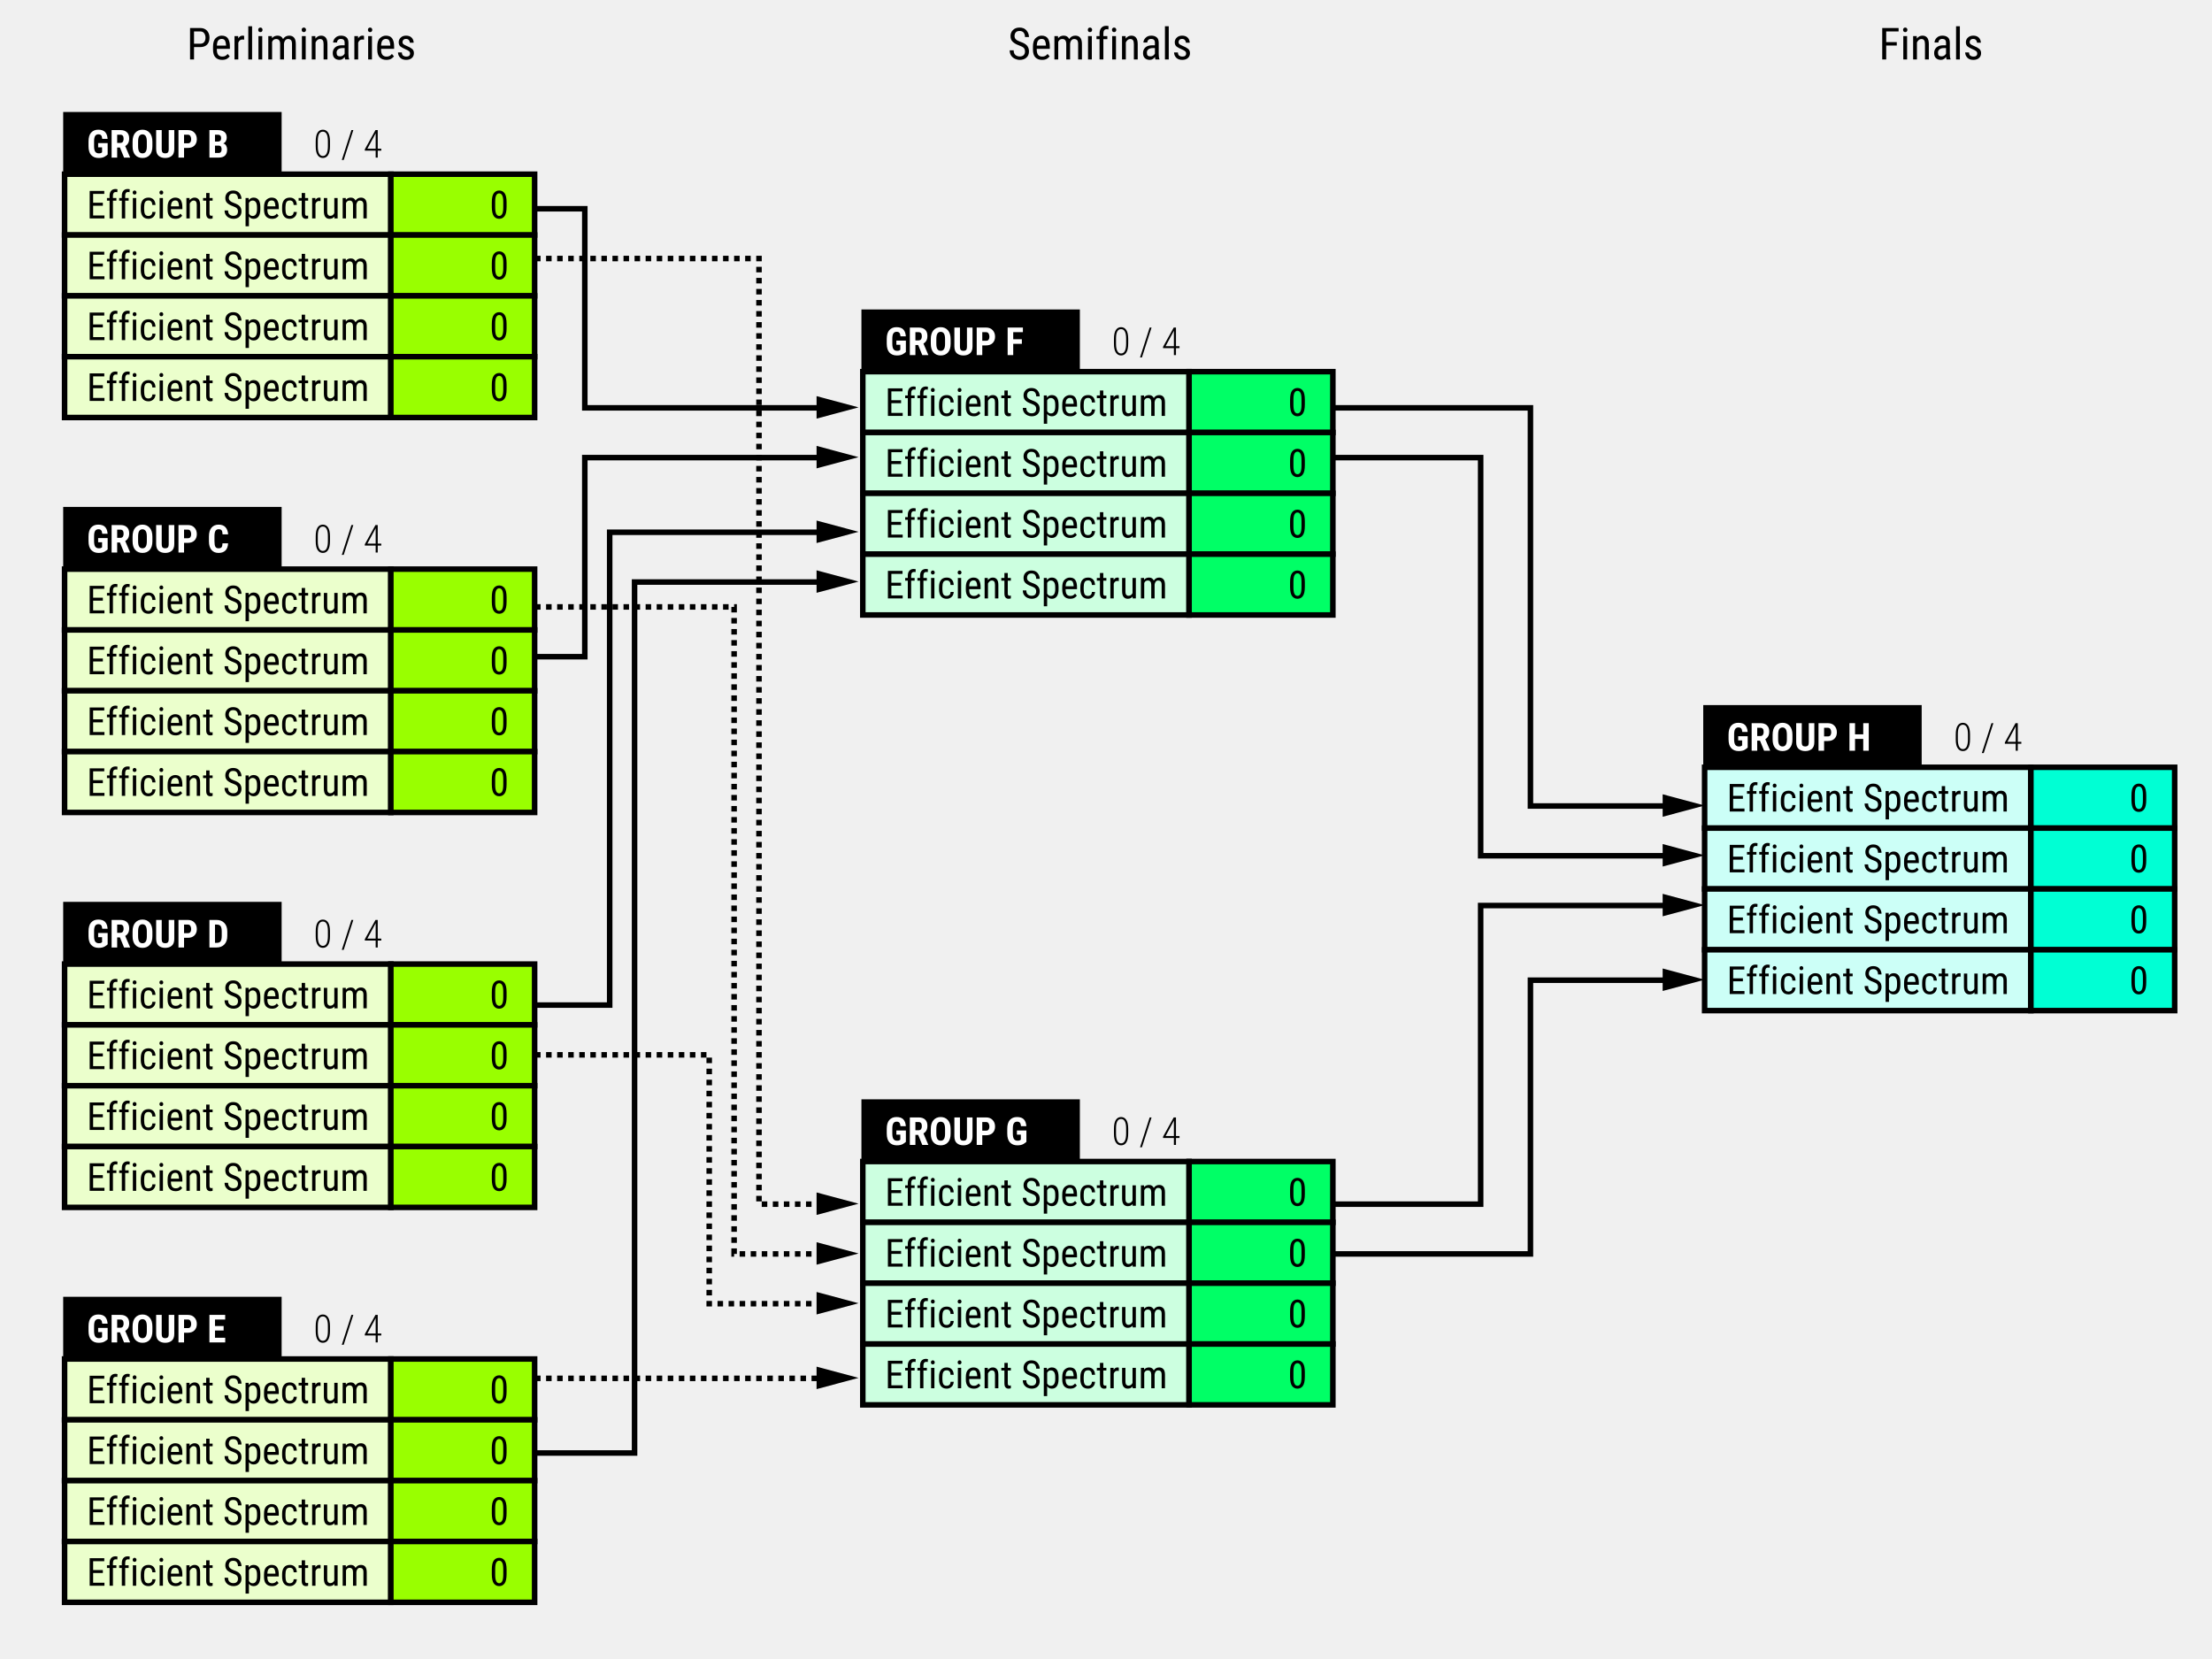
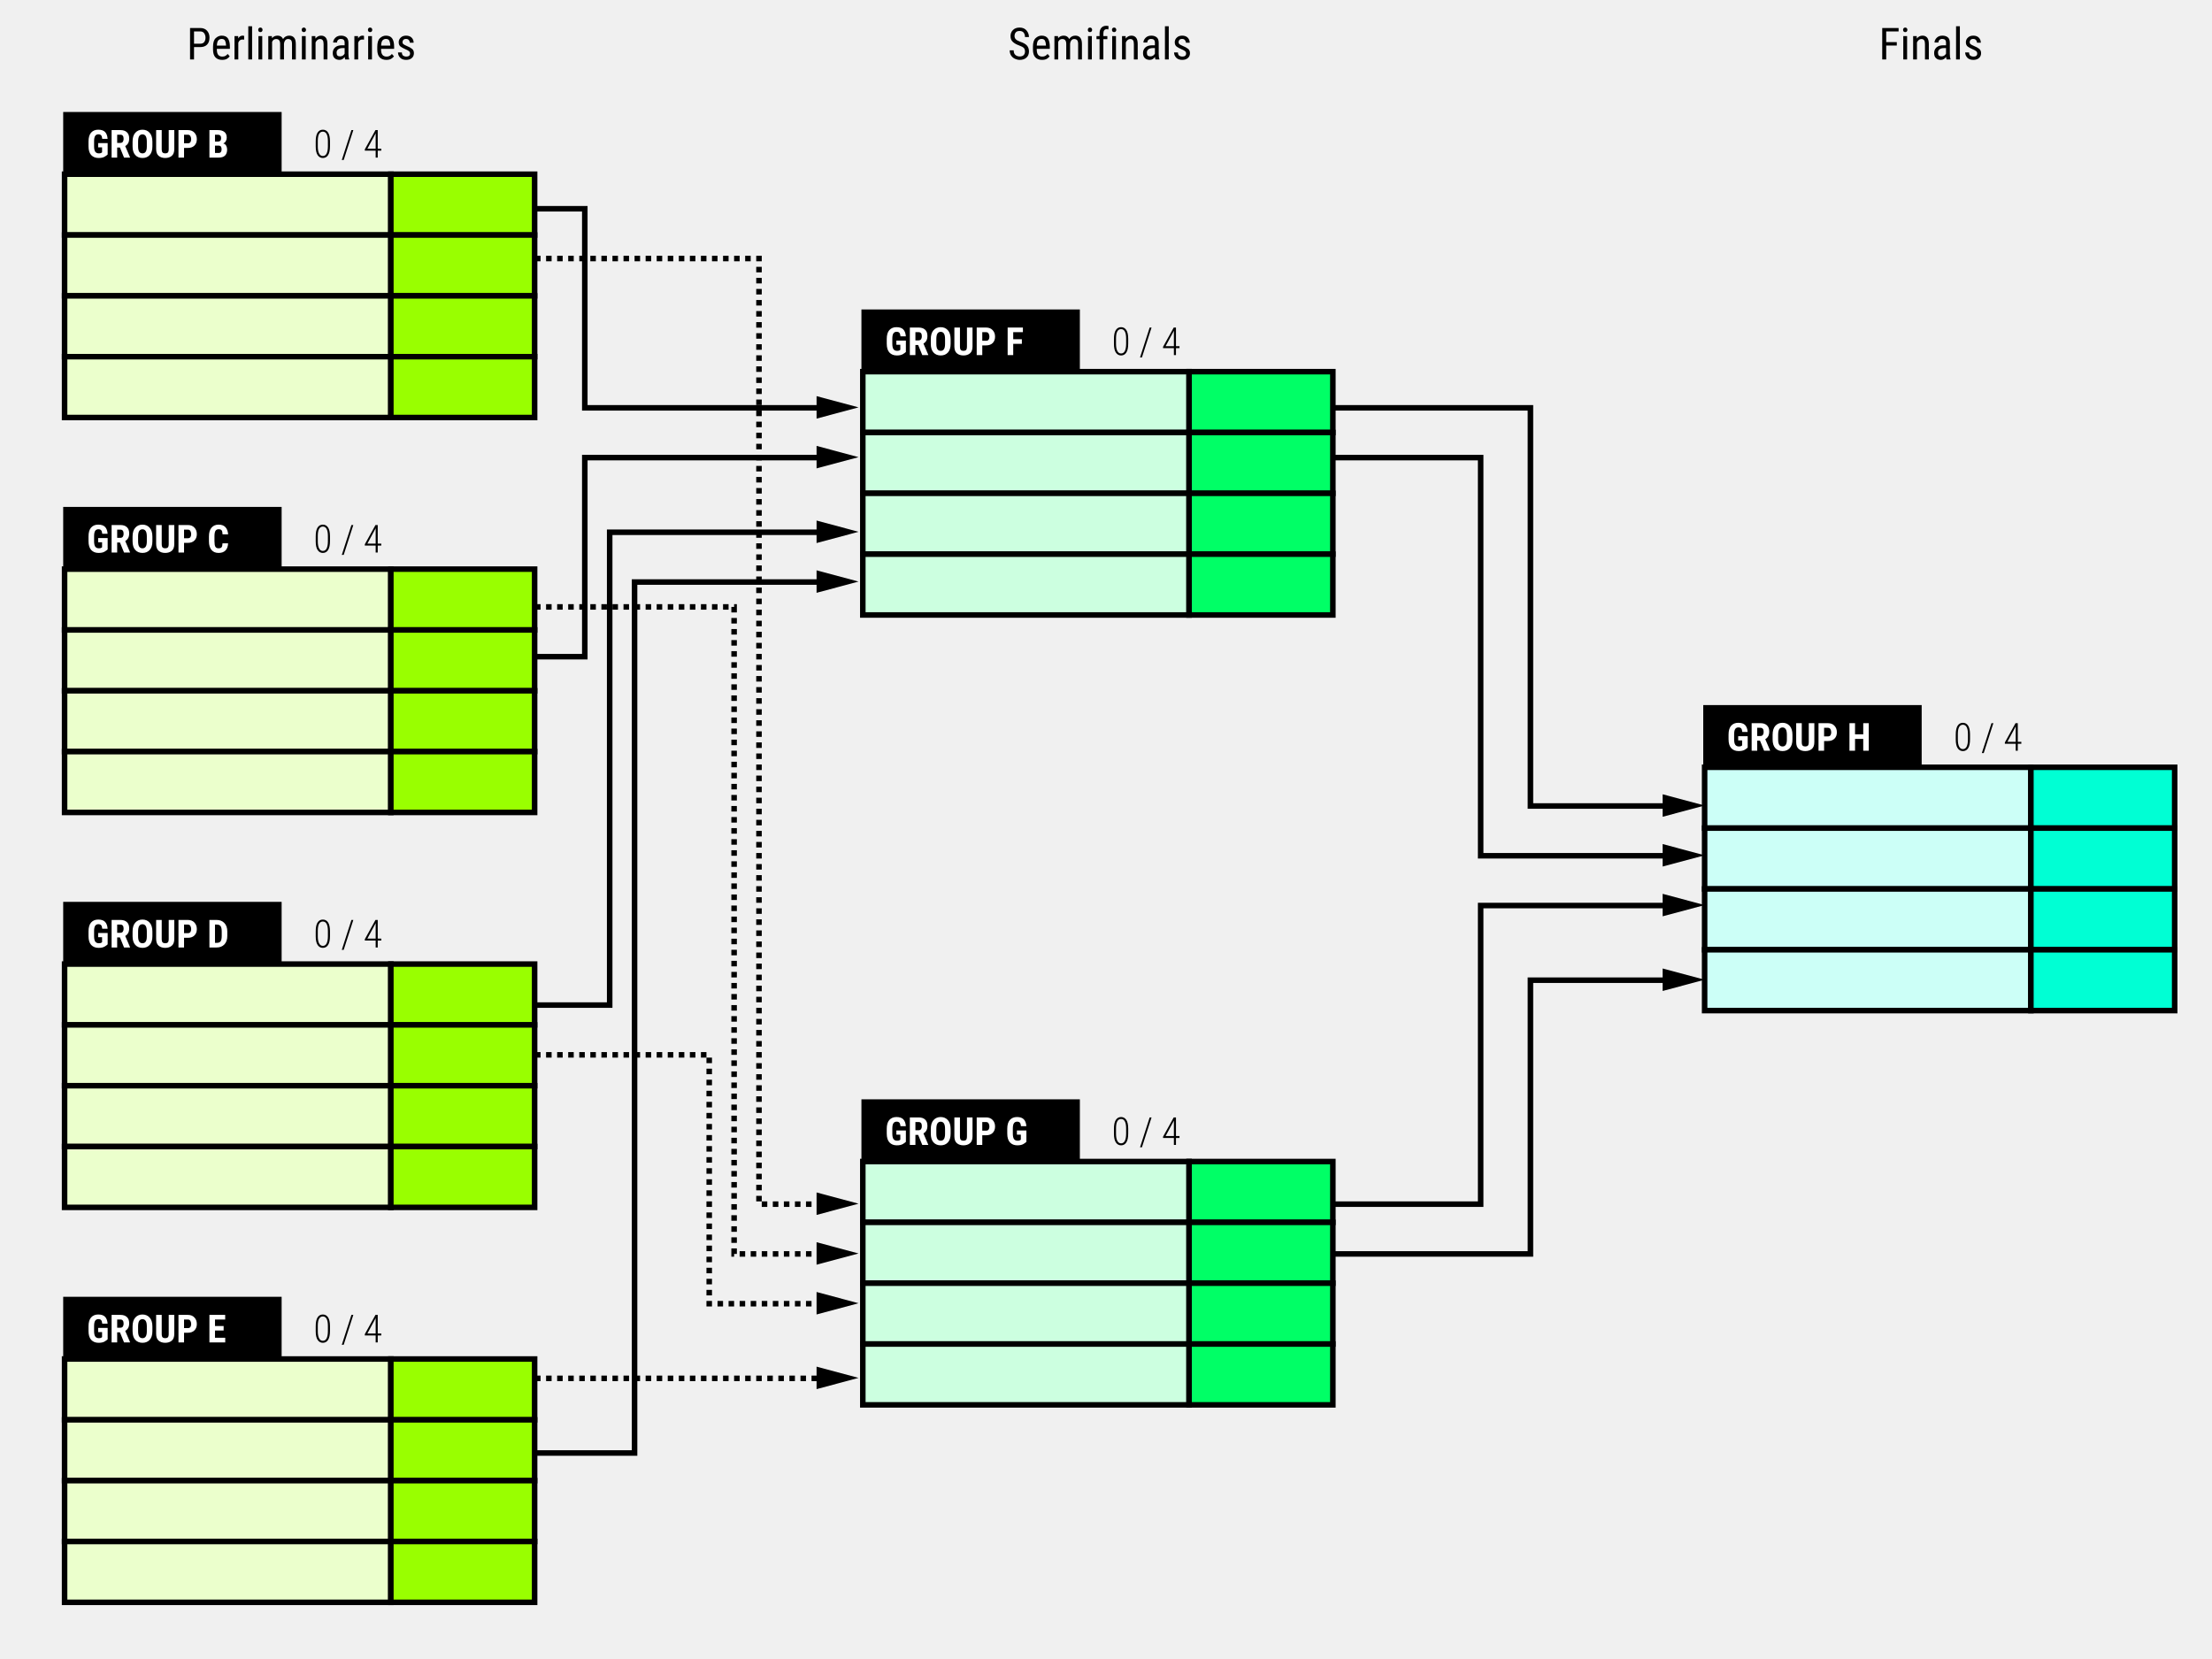
<svg xmlns="http://www.w3.org/2000/svg" xmlns:html="http://www.w3.org/1999/xhtml" version="1.1" id="comp-svg" x="0px" y="0px" width="800px" height="600px" viewBox="0 0 800 600" enable-background="new 0 0 800 600" xml:space="preserve">
  <html:link href="http://fonts.googleapis.com/css?family=Roboto+Condensed:400,700,300" type="text/css" rel="stylesheet">
	</html:link>
  <style type="text/css">
    .stage{font-family:'Roboto Condensed'; font-weight: 400; font-size:16px;}
    .group{font-family:'Roboto Condensed'; font-weight: 700; fill:#FFFFFF; font-size:14px;}
    .group-box{stroke:#000000; fill:#000000;}
    .progress{font-family:'Roboto Condensed';font-size:14px; font-weight:300;}
    .score{font-family:'Roboto Condensed';font-size:14px; font-weight:400; text-align:end; text-anchor:end;}
    .team{font-family:'Roboto Condensed';font-size:14px; font-weight:400;}
    .team-box-preliminaries{fill:#99FF00;stroke:#000000;stroke-width:2;}
    .score-box-preliminaries{fill:#EBFFCC;stroke:#000000;stroke-width:2;}
    .team-box-semifinals{fill:#CCFFE0;stroke:#000000;stroke-width:2;}
    .score-box-semifinals{fill:#00FF66;stroke:#000000;stroke-width:2;}
    .team-box-finals{fill:#CCFFF7;stroke:#000000;stroke-width:2;}
    .score-box-finals{fill:#00FFD4;stroke:#000000;stroke-width:2;}
    .flow-solid{fill:none;stroke:#000000;stroke-width:2;}
</style>
  <text transform="matrix(1 0 0 1 67.5 21.5)" class="stage">Perliminaries</text>
  <text transform="matrix(1 0 0 1 364.5 21.5)" class="stage">Semifinals</text>
  <text transform="matrix(1 0 0 1 679.5 21.5)" class="stage">Finals</text>
  <g id="group_b">
    <rect x="23.355" y="41" stroke="#000000" width="78" height="22" />
    <text transform="matrix(1 0 0 1 31.3555 57)" class="group">GROUP B</text>
    <text id="group_b_progress" transform="matrix(1 0 0 1 113.3555 57)" class="progress">0 / 4</text>
    <rect x="23.355" y="63" class="score-box-preliminaries" width="118" height="22" />
-     <text id="group_b_team1" transform="matrix(1 0 0 1 31.3555 79)" class="team">Efficient Spectrum</text>
+     <text id="group_b_team0" transform="matrix(1 0 0 1 31.3555 79)" class="team" />
    <rect x="141.355" y="63" class="team-box-preliminaries" width="52" height="22" />
-     <text id="group_b_score1" transform="matrix(1 0 0 1 184 79)" class="score">0</text>
+     <text id="group_b_score0" transform="matrix(1 0 0 1 184 79)" class="score" />
    <rect x="23.355" y="85" class="score-box-preliminaries" width="118" height="22" />
-     <text id="group_b_team2" transform="matrix(1 0 0 1 31.3555 101)" class="team">Efficient Spectrum</text>
+     <text id="group_b_team1" transform="matrix(1 0 0 1 31.3555 101)" class="team" />
    <rect x="141.355" y="85" class="team-box-preliminaries" width="52" height="22" />
-     <text id="group_b_score2" transform="matrix(1 0 0 1 184 101)" class="score">0</text>
+     <text id="group_b_score1" transform="matrix(1 0 0 1 184 101)" class="score" />
    <rect x="23.355" y="107" class="score-box-preliminaries" width="118" height="22" />
-     <text id="group_b_team3" transform="matrix(1 0 0 1 31.3555 123)" class="team">Efficient Spectrum</text>
+     <text id="group_b_team2" transform="matrix(1 0 0 1 31.3555 123)" class="team" />
    <rect x="141.355" y="107" class="team-box-preliminaries" width="52" height="22" />
-     <text id="group_b_score3" transform="matrix(1 0 0 1 184 123)" class="score">0</text>
+     <text id="group_b_score2" transform="matrix(1 0 0 1 184 123)" class="score" />
    <rect x="23.355" y="129" class="score-box-preliminaries" width="118" height="22" />
-     <text id="group_b_team4" transform="matrix(1 0 0 1 31.3555 145)" class="team">Efficient Spectrum</text>
+     <text id="group_b_team3" transform="matrix(1 0 0 1 31.3555 145)" class="team" />
    <rect x="141.355" y="129" class="team-box-preliminaries" width="52" height="22" />
-     <text id="group_b_score4" transform="matrix(1 0 0 1 184 145)" class="score">0</text>
+     <text id="group_b_score3" transform="matrix(1 0 0 1 184 145)" class="score" />
  </g>
  <g id="group_c">
    <rect x="23.355" y="183.833" stroke="#000000" width="78" height="22" />
    <text transform="matrix(1 0 0 1 31.3555 199.833)" class="group">GROUP C</text>
    <text id="group_c_progress" transform="matrix(1 0 0 1 113.3555 199.833)" class="progress">0 / 4</text>
    <rect x="23.355" y="205.833" class="score-box-preliminaries" width="118" height="22" />
-     <text id="group_c_team1" transform="matrix(1 0 0 1 31.3555 221.833)" class="team">Efficient Spectrum</text>
+     <text id="group_c_team0" transform="matrix(1 0 0 1 31.3555 221.833)" class="team" />
    <rect x="141.355" y="205.833" class="team-box-preliminaries" width="52" height="22" />
-     <text id="group_c_score1" transform="matrix(1 0 0 1 184 221.833)" class="score">0</text>
+     <text id="group_c_score0" transform="matrix(1 0 0 1 184 221.833)" class="score" />
    <rect x="23.355" y="227.833" class="score-box-preliminaries" width="118" height="22" />
-     <text id="group_c_team2" transform="matrix(1 0 0 1 31.3555 243.833)" class="team">Efficient Spectrum</text>
+     <text id="group_c_team1" transform="matrix(1 0 0 1 31.3555 243.833)" class="team" />
    <rect x="141.355" y="227.833" class="team-box-preliminaries" width="52" height="22" />
-     <text id="group_c_score2" transform="matrix(1 0 0 1 184 243.833)" class="score">0</text>
+     <text id="group_c_score1" transform="matrix(1 0 0 1 184 243.833)" class="score" />
    <rect x="23.355" y="249.833" class="score-box-preliminaries" width="118" height="22" />
-     <text id="group_c_team3" transform="matrix(1 0 0 1 31.3555 265.833)" class="team">Efficient Spectrum</text>
+     <text id="group_c_team2" transform="matrix(1 0 0 1 31.3555 265.833)" class="team" />
    <rect x="141.355" y="249.833" class="team-box-preliminaries" width="52" height="22" />
-     <text id="group_c_score3" transform="matrix(1 0 0 1 184 265.833)" class="score">0</text>
+     <text id="group_c_score2" transform="matrix(1 0 0 1 184 265.833)" class="score" />
    <rect x="23.355" y="271.833" class="score-box-preliminaries" width="118" height="22" />
-     <text id="group_c_team4" transform="matrix(1 0 0 1 31.3555 287.833)" class="team">Efficient Spectrum</text>
+     <text id="group_c_team3" transform="matrix(1 0 0 1 31.3555 287.833)" class="team" />
    <rect x="141.355" y="271.833" class="team-box-preliminaries" width="52" height="22" />
-     <text id="group_c_score4" transform="matrix(1 0 0 1 184 287.833)" class="score">0</text>
+     <text id="group_c_score3" transform="matrix(1 0 0 1 184 287.833)" class="score" />
  </g>
  <g id="group_d">
    <rect x="23.355" y="326.667" stroke="#000000" width="78" height="22" />
    <text transform="matrix(1 0 0 1 31.3555 342.667)" class="group">GROUP D</text>
    <text id="group_d_progress" transform="matrix(1 0 0 1 113.3555 342.667)" class="progress">0 / 4</text>
    <rect x="23.355" y="348.667" class="score-box-preliminaries" width="118" height="22" />
-     <text id="group_d_team1" transform="matrix(1 0 0 1 31.3555 364.667)" class="team">Efficient Spectrum</text>
+     <text id="group_d_team0" transform="matrix(1 0 0 1 31.3555 364.667)" class="team" />
    <rect x="141.355" y="348.667" class="team-box-preliminaries" width="52" height="22" />
-     <text id="group_d_score1" transform="matrix(1 0 0 1 184 364.667)" class="score">0</text>
+     <text id="group_d_score0" transform="matrix(1 0 0 1 184 364.667)" class="score" />
    <rect x="23.355" y="370.667" class="score-box-preliminaries" width="118" height="22" />
-     <text id="group_d_team2" transform="matrix(1 0 0 1 31.3555 386.667)" class="team">Efficient Spectrum</text>
+     <text id="group_d_team1" transform="matrix(1 0 0 1 31.3555 386.667)" class="team" />
    <rect x="141.355" y="370.667" class="team-box-preliminaries" width="52" height="22" />
-     <text id="group_d_score2" transform="matrix(1 0 0 1 184 386.667)" class="score">0</text>
+     <text id="group_d_score1" transform="matrix(1 0 0 1 184 386.667)" class="score" />
    <rect x="23.355" y="392.667" class="score-box-preliminaries" width="118" height="22" />
-     <text id="group_d_team3" transform="matrix(1 0 0 1 31.3555 408.667)" class="team">Efficient Spectrum</text>
+     <text id="group_d_team2" transform="matrix(1 0 0 1 31.3555 408.667)" class="team" />
    <rect x="141.355" y="392.667" class="team-box-preliminaries" width="52" height="22" />
-     <text id="group_d_score3" transform="matrix(1 0 0 1 184 408.667)" class="score">0</text>
+     <text id="group_d_score2" transform="matrix(1 0 0 1 184 408.667)" class="score" />
    <rect x="23.355" y="414.667" class="score-box-preliminaries" width="118" height="22" />
-     <text id="group_d_team4" transform="matrix(1 0 0 1 31.3555 430.667)" class="team">Efficient Spectrum</text>
+     <text id="group_d_team3" transform="matrix(1 0 0 1 31.3555 430.667)" class="team" />
    <rect x="141.355" y="414.667" class="team-box-preliminaries" width="52" height="22" />
-     <text id="group_d_score4" transform="matrix(1 0 0 1 184 430.667)" class="score">0</text>
+     <text id="group_d_score3" transform="matrix(1 0 0 1 184 430.667)" class="score" />
  </g>
  <g id="group_e">
    <rect x="23.355" y="469.5" stroke="#000000" width="78" height="22" />
    <text transform="matrix(1 0 0 1 31.3555 485.5)" class="group">GROUP E</text>
    <text id="group_e_progress" transform="matrix(1 0 0 1 113.3555 485.5)" class="progress">0 / 4</text>
    <rect x="23.355" y="491.5" class="score-box-preliminaries" width="118" height="22" />
-     <text id="group_e_team1" transform="matrix(1 0 0 1 31.3555 507.5)" class="team">Efficient Spectrum</text>
+     <text id="group_e_team0" transform="matrix(1 0 0 1 31.3555 507.5)" class="team" />
    <rect x="141.355" y="491.5" class="team-box-preliminaries" width="52" height="22" />
-     <text id="group_e_score1" transform="matrix(1 0 0 1 184 507.5)" class="score">0</text>
+     <text id="group_e_score0" transform="matrix(1 0 0 1 184 507.5)" class="score" />
    <rect x="23.355" y="513.5" class="score-box-preliminaries" width="118" height="22" />
-     <text id="group_e_team2" transform="matrix(1 0 0 1 31.3555 529.5)" class="team">Efficient Spectrum</text>
+     <text id="group_e_team1" transform="matrix(1 0 0 1 31.3555 529.5)" class="team" />
    <rect x="141.355" y="513.5" class="team-box-preliminaries" width="52" height="22" />
-     <text id="group_e_score2" transform="matrix(1 0 0 1 184 529.5)" class="score">0</text>
+     <text id="group_e_score1" transform="matrix(1 0 0 1 184 529.5)" class="score" />
    <rect x="23.355" y="535.5" class="score-box-preliminaries" width="118" height="22" />
-     <text id="group_e_team3" transform="matrix(1 0 0 1 31.3555 551.5)" class="team">Efficient Spectrum</text>
+     <text id="group_e_team2" transform="matrix(1 0 0 1 31.3555 551.5)" class="team" />
    <rect x="141.355" y="535.5" class="team-box-preliminaries" width="52" height="22" />
-     <text id="group_e_score3" transform="matrix(1 0 0 1 184 551.5)" class="score">0</text>
+     <text id="group_e_score2" transform="matrix(1 0 0 1 184 551.5)" class="score" />
    <rect x="23.355" y="557.5" class="score-box-preliminaries" width="118" height="22" />
-     <text id="group_e_team4" transform="matrix(1 0 0 1 31.3555 573.5)" class="team">Efficient Spectrum</text>
+     <text id="group_e_team3" transform="matrix(1 0 0 1 31.3555 573.5)" class="team" />
    <rect x="141.355" y="557.5" class="team-box-preliminaries" width="52" height="22" />
-     <text id="group_e_score4" transform="matrix(1 0 0 1 184 573.5)" class="score">0</text>
+     <text id="group_e_score3" transform="matrix(1 0 0 1 184 573.5)" class="score" />
  </g>
  <g id="group_f">
    <rect x="312.047" y="112.417" stroke="#000000" width="78" height="22" />
    <text transform="matrix(1 0 0 1 320.0469 128.417)" class="group">GROUP F</text>
    <text id="group_f_progress" transform="matrix(1 0 0 1 402.0469 128.417)" class="progress">0 / 4</text>
    <rect x="312.047" y="134.417" class="team-box-semifinals" width="118" height="22" />
-     <text id="group_f_team1" transform="matrix(1 0 0 1 320.0469 150.417)" class="team">Efficient Spectrum</text>
+     <text id="group_f_team0" transform="matrix(1 0 0 1 320.0469 150.417)" class="team" />
    <rect x="430.047" y="134.417" class="score-box-semifinals" width="52" height="22" />
-     <text id="group_f_score1" transform="matrix(1 0 0 1 472.7 150.417)" class="score">0</text>
+     <text id="group_f_score0" transform="matrix(1 0 0 1 472.7 150.417)" class="score" />
    <rect x="312.047" y="156.417" class="team-box-semifinals" width="118" height="22" />
-     <text id="group_f_team2" transform="matrix(1 0 0 1 320.0469 172.417)" class="team">Efficient Spectrum</text>
+     <text id="group_f_team1" transform="matrix(1 0 0 1 320.0469 172.417)" class="team" />
    <rect x="430.047" y="156.417" class="score-box-semifinals" width="52" height="22" />
-     <text id="group_f_score2" transform="matrix(1 0 0 1 472.7 172.417)" class="score">0</text>
+     <text id="group_f_score1" transform="matrix(1 0 0 1 472.7 172.417)" class="score" />
    <rect x="312.047" y="178.417" class="team-box-semifinals" width="118" height="22" />
-     <text id="group_f_team3" transform="matrix(1 0 0 1 320.0469 194.417)" class="team">Efficient Spectrum</text>
+     <text id="group_f_team2" transform="matrix(1 0 0 1 320.0469 194.417)" class="team" />
    <rect x="430.047" y="178.417" class="score-box-semifinals" width="52" height="22" />
-     <text id="group_f_score3" transform="matrix(1 0 0 1 472.7 194.417)" class="score">0</text>
+     <text id="group_f_score2" transform="matrix(1 0 0 1 472.7 194.417)" class="score" />
    <rect x="312.047" y="200.417" class="team-box-semifinals" width="118" height="22" />
-     <text id="group_f_team4" transform="matrix(1 0 0 1 320.0469 216.417)" class="team">Efficient Spectrum</text>
+     <text id="group_f_team3" transform="matrix(1 0 0 1 320.0469 216.417)" class="team" />
    <rect x="430.047" y="200.417" class="score-box-semifinals" width="52" height="22" />
-     <text id="group_f_score4" transform="matrix(1 0 0 1 472.7 216.417)" class="score">0</text>
+     <text id="group_f_score3" transform="matrix(1 0 0 1 472.7 216.417)" class="score" />
  </g>
  <g id="group_g">
    <rect x="312.047" y="398.084" stroke="#000000" width="78" height="22" />
    <text transform="matrix(1 0 0 1 320.0469 414.084)" class="group">GROUP G</text>
    <text id="group_g_progress" transform="matrix(1 0 0 1 402.0469 414.084)" class="progress">0 / 4</text>
    <rect x="312.047" y="420.084" class="team-box-semifinals" width="118" height="22" />
-     <text id="group_g_team1" transform="matrix(1 0 0 1 320.0469 436.084)" class="team">Efficient Spectrum</text>
+     <text id="group_g_team0" transform="matrix(1 0 0 1 320.0469 436.084)" class="team" />
    <rect x="430.047" y="420.084" class="score-box-semifinals" width="52" height="22" />
-     <text id="group_g_score1" transform="matrix(1 0 0 1 472.7 436.084)" class="score">0</text>
+     <text id="group_g_score0" transform="matrix(1 0 0 1 472.7 436.084)" class="score" />
    <rect x="312.047" y="442.084" class="team-box-semifinals" width="118" height="22" />
-     <text id="group_g_team2" transform="matrix(1 0 0 1 320.0469 458.084)" class="team">Efficient Spectrum</text>
+     <text id="group_g_team1" transform="matrix(1 0 0 1 320.0469 458.084)" class="team" />
    <rect x="430.047" y="442.084" class="score-box-semifinals" width="52" height="22" />
-     <text id="group_g_score2" transform="matrix(1 0 0 1 472.7 458.084)" class="score">0</text>
+     <text id="group_g_score1" transform="matrix(1 0 0 1 472.7 458.084)" class="score" />
    <rect x="312.047" y="464.084" class="team-box-semifinals" width="118" height="22" />
-     <text id="group_g_team3" transform="matrix(1 0 0 1 320.0469 480.084)" class="team">Efficient Spectrum</text>
+     <text id="group_g_team2" transform="matrix(1 0 0 1 320.0469 480.084)" class="team" />
    <rect x="430.047" y="464.084" class="score-box-semifinals" width="52" height="22" />
-     <text id="group_g_score3" transform="matrix(1 0 0 1 472.7 480.084)" class="score">0</text>
+     <text id="group_g_score2" transform="matrix(1 0 0 1 472.7 480.084)" class="score" />
    <rect x="312.047" y="486.084" class="team-box-semifinals" width="118" height="22" />
-     <text id="group_g_team4" transform="matrix(1 0 0 1 320.0469 502.084)" class="team">Efficient Spectrum</text>
+     <text id="group_g_team3" transform="matrix(1 0 0 1 320.0469 502.084)" class="team" />
    <rect x="430.047" y="486.084" class="score-box-semifinals" width="52" height="22" />
-     <text id="group_g_score4" transform="matrix(1 0 0 1 472.7 502.084)" class="score">0</text>
+     <text id="group_g_score3" transform="matrix(1 0 0 1 472.7 502.084)" class="score" />
  </g>
  <g id="group_h">
    <rect x="616.5" y="255.5" stroke="#000000" width="78" height="22" />
    <text transform="matrix(1 0 0 1 624.5 271.5)" class="group">GROUP H</text>
    <text id="group_h_progress" transform="matrix(1 0 0 1 706.5 271.5)" class="progress">0 / 4</text>
    <rect x="616.5" y="277.5" class="team-box-finals" width="118" height="22" />
-     <text id="group_h_team1" transform="matrix(1 0 0 1 624.5 293.5)" class="team">Efficient Spectrum</text>
+     <text id="group_h_team0" transform="matrix(1 0 0 1 624.5 293.5)" class="team" />
    <rect x="734.5" y="277.5" class="score-box-finals" width="52" height="22" />
-     <text id="group_h_score1" transform="matrix(1 0 0 1 777 293.5)" class="score">0</text>
+     <text id="group_h_score0" transform="matrix(1 0 0 1 777 293.5)" class="score" />
    <rect x="616.5" y="299.5" class="team-box-finals" width="118" height="22" />
-     <text id="group_h_team2" transform="matrix(1 0 0 1 624.5 315.5)" class="team">Efficient Spectrum</text>
+     <text id="group_h_team1" transform="matrix(1 0 0 1 624.5 315.5)" class="team" />
    <rect x="734.5" y="299.5" class="score-box-finals" width="52" height="22" />
-     <text id="group_h_score2" transform="matrix(1 0 0 1 777 315.5)" class="score">0</text>
+     <text id="group_h_score1" transform="matrix(1 0 0 1 777 315.5)" class="score" />
    <rect x="616.5" y="321.5" class="team-box-finals" width="118" height="22" />
-     <text id="group_h_team3" transform="matrix(1 0 0 1 624.5 337.5)" class="team">Efficient Spectrum</text>
+     <text id="group_h_team2" transform="matrix(1 0 0 1 624.5 337.5)" class="team" />
    <rect x="734.5" y="321.5" class="score-box-finals" width="52" height="22" />
-     <text id="group_h_score3" transform="matrix(1 0 0 1 777 337.5)" class="score">0</text>
+     <text id="group_h_score2" transform="matrix(1 0 0 1 777 337.5)" class="score" />
    <rect x="616.5" y="343.5" class="team-box-finals" width="118" height="22" />
-     <text id="group_h_team4" transform="matrix(1 0 0 1 624.5 359.5)" class="team">Efficient Spectrum</text>
+     <text id="group_h_team3" transform="matrix(1 0 0 1 624.5 359.5)" class="team" />
    <rect x="734.5" y="343.5" class="score-box-finals" width="52" height="22" />
-     <text id="group_h_score4" transform="matrix(1 0 0 1 777 359.5)" class="score">0</text>
+     <text id="group_h_score3" transform="matrix(1 0 0 1 777 359.5)" class="score" />
  </g>
  <g>
    <g>
      <polyline class="flow-solid" points="193.5,75.5 211.5,75.5 211.5,147.5 298.097,147.5   " />
      <g>
        <polygon points="295.323,151.396 310.5,147.332 295.323,143.262    " />
      </g>
    </g>
  </g>
  <g>
    <g>
      <polyline class="flow-solid" points="193.5,237.5 211.5,237.5 211.5,165.5 298.097,165.5   " />
      <g>
        <polygon points="295.323,169.396 310.5,165.332 295.323,161.262    " />
      </g>
    </g>
  </g>
  <g>
    <g>
      <polyline class="flow-solid" points="193.5,363.5 220.5,363.5 220.5,192.5 298.097,192.5   " />
      <g>
        <polygon points="295.323,196.396 310.5,192.332 295.323,188.262    " />
      </g>
    </g>
  </g>
  <g>
    <g>
      <polyline class="flow-solid" points="193.5,525.5 229.5,525.5 229.5,210.5 298.097,210.5   " />
      <g>
        <polygon points="295.323,214.396 310.5,210.332 295.323,206.262    " />
      </g>
    </g>
  </g>
  <g>
    <g>
      <polyline class="flow-solid" stroke-dasharray="2,2" points="193.5,93.5 274.5,93.5 274.5,435.5     298.097,435.5   " />
      <g>
        <polygon points="295.323,439.396 310.5,435.332 295.323,431.262    " />
      </g>
    </g>
  </g>
  <g>
    <g>
      <polyline class="flow-solid" stroke-dasharray="2,2" points="193.5,219.5 265.5,219.5 265.5,453.5     298.097,453.5   " />
      <g>
        <polygon points="295.323,457.396 310.5,453.332 295.323,449.262    " />
      </g>
    </g>
  </g>
  <g>
    <g>
      <polyline class="flow-solid" stroke-dasharray="2,2" points="193.5,381.5 256.5,381.5 256.5,471.5     298.097,471.5   " />
      <g>
        <polygon points="295.323,475.396 310.5,471.332 295.323,467.262    " />
      </g>
    </g>
  </g>
  <g>
    <g>
      <line class="flow-solid" stroke-dasharray="2,2" x1="193.5" y1="498.5" x2="298.097" y2="498.5" />
      <g>
        <polygon points="295.323,502.396 310.5,498.332 295.323,494.262    " />
      </g>
    </g>
  </g>
  <g>
    <g>
      <polyline class="flow-solid" points="481.5,147.5 553.5,147.5 553.5,291.5 604.097,291.5   " />
      <g>
        <polygon points="601.323,295.396 616.5,291.332 601.323,287.262    " />
      </g>
    </g>
  </g>
  <g>
    <g>
      <polyline class="flow-solid" points="481.5,165.5 535.5,165.5 535.5,309.5 604.097,309.5   " />
      <g>
        <polygon points="601.323,313.396 616.5,309.332 601.323,305.262    " />
      </g>
    </g>
  </g>
  <g>
    <g>
      <polyline class="flow-solid" points="481.5,435.5 535.5,435.5 535.5,327.5 604.097,327.5   " />
      <g>
        <polygon points="601.323,331.396 616.5,327.332 601.323,323.262    " />
      </g>
    </g>
  </g>
  <g>
    <g>
      <polyline class="flow-solid" points="481.5,453.5 553.5,453.5 553.5,354.5 604.097,354.5   " />
      <g>
        <polygon points="601.323,358.396 616.5,354.332 601.323,350.262    " />
      </g>
    </g>
  </g>
</svg>
